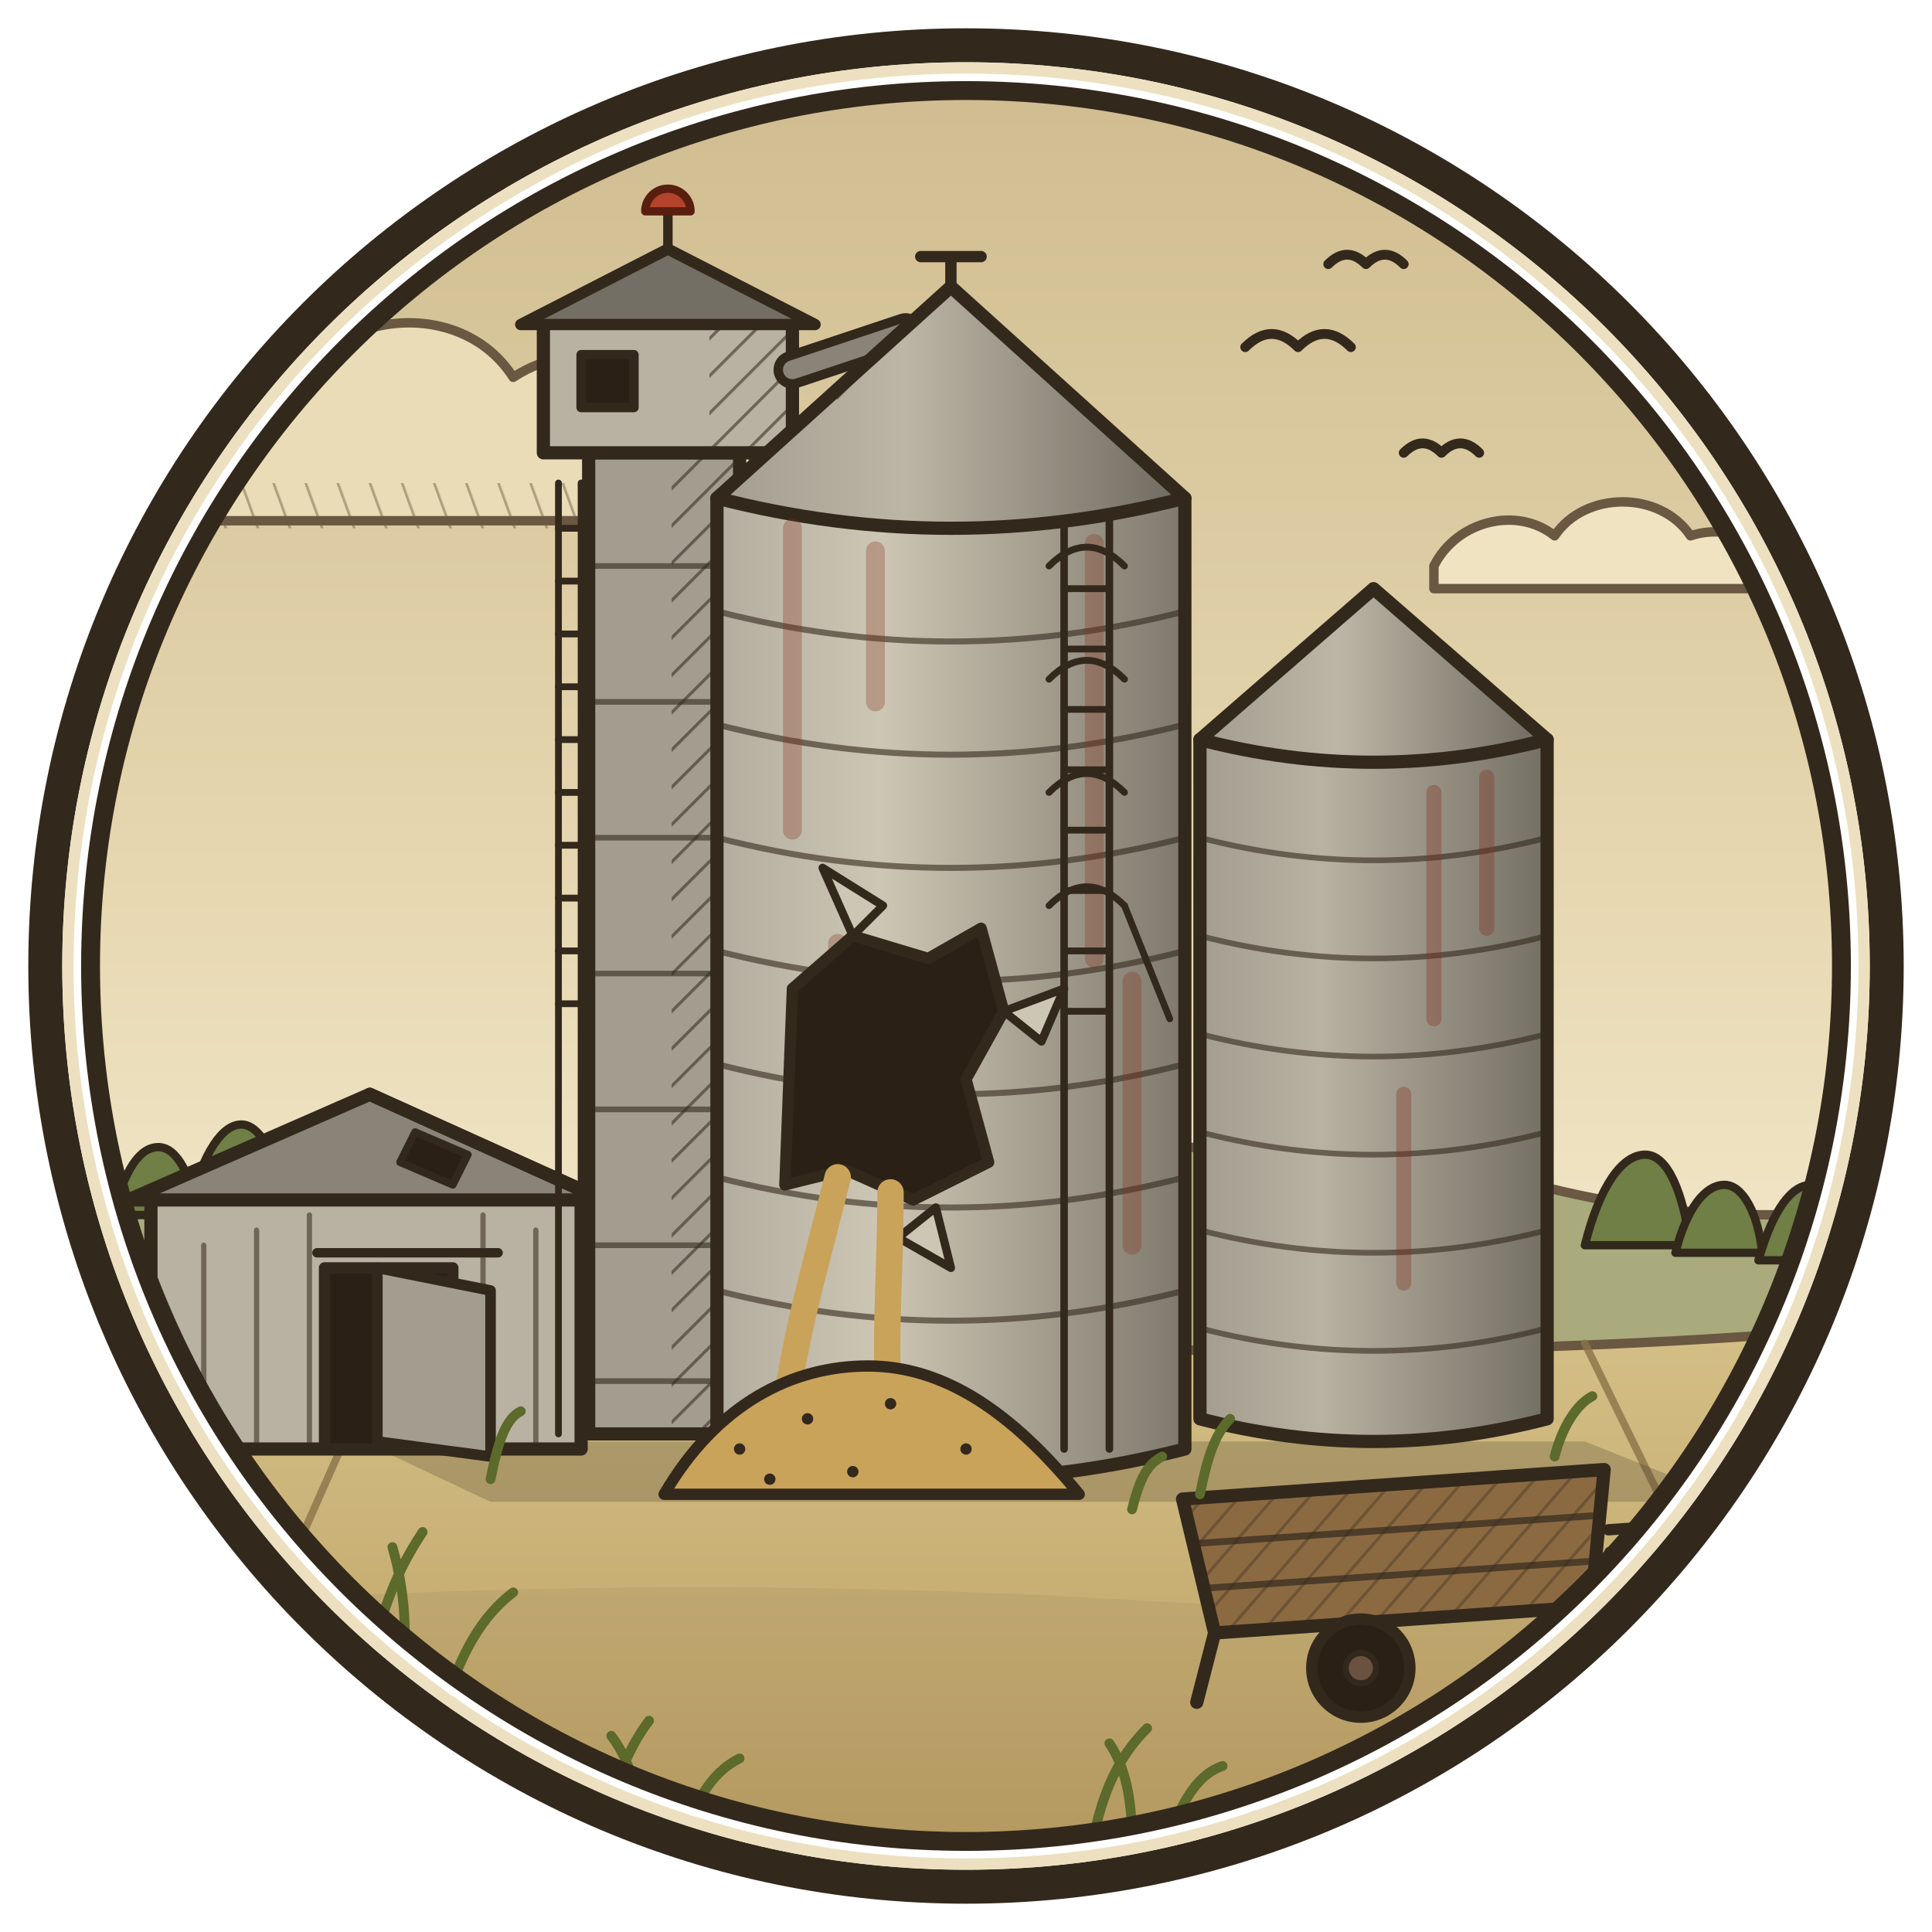
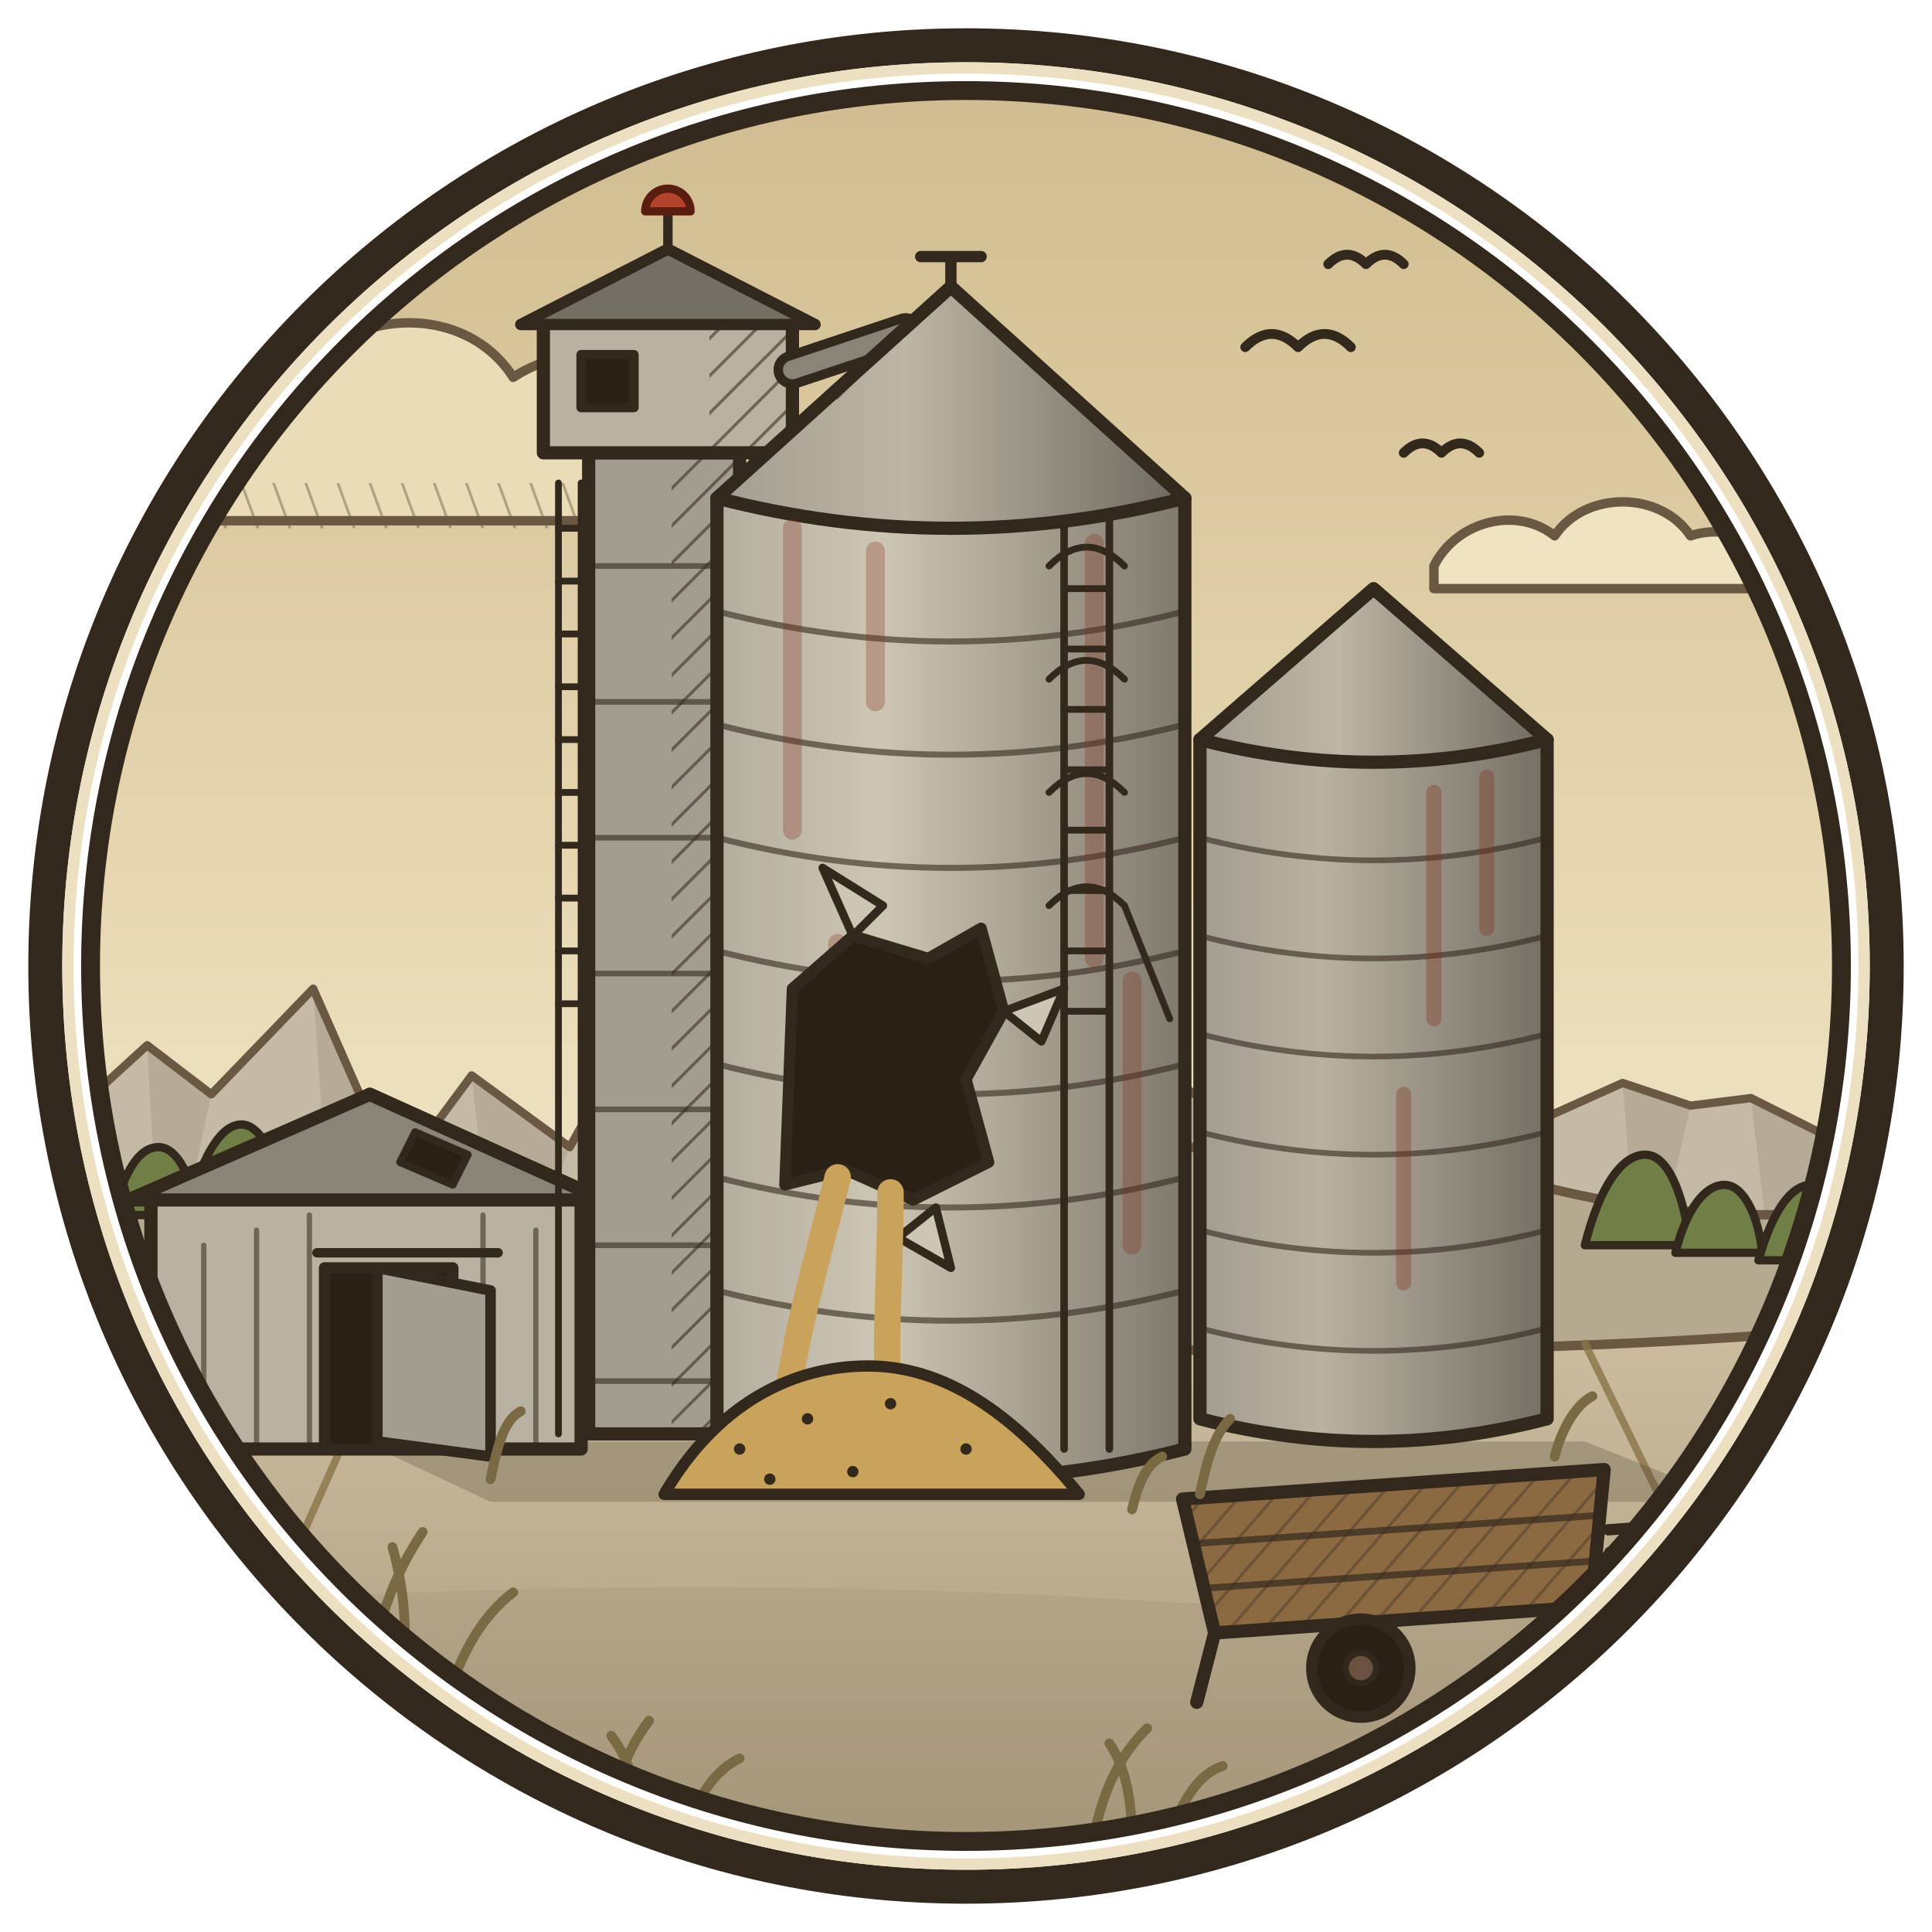
<svg xmlns="http://www.w3.org/2000/svg" viewBox="0 0 512 512">
  <defs>
    <clipPath id="disc">
      <circle cx="256" cy="256" r="232" />
    </clipPath>
    <linearGradient id="sky" x1="0" y1="0" x2="0" y2="1">
      <stop offset="0" stop-color="#cdb98c" />
      <stop offset="0.45" stop-color="#e6d7b0" />
      <stop offset="0.7" stop-color="#f3e9cc" />
    </linearGradient>
    <linearGradient id="field" x1="0" y1="0" x2="0" y2="1">
-       <stop offset="0" stop-color="#d4bf86" />
-       <stop offset="1" stop-color="#b89c5e" />
+       <stop offset="0" stop-color="#cbbd9e" />
+       <stop offset="1" stop-color="#a7977a" />
    </linearGradient>
    <linearGradient id="steel" x1="0" y1="0" x2="1" y2="0">
      <stop offset="0" stop-color="#b3ad9f" />
      <stop offset="0.35" stop-color="#cdc6b4" />
      <stop offset="1" stop-color="#7f796d" />
    </linearGradient>
    <linearGradient id="steel-far" x1="0" y1="0" x2="1" y2="0">
      <stop offset="0" stop-color="#a39d90" />
      <stop offset="0.35" stop-color="#b9b2a2" />
      <stop offset="1" stop-color="#746f64" />
    </linearGradient>
    <linearGradient id="cone" x1="0" y1="0" x2="1" y2="0">
      <stop offset="0" stop-color="#a39d90" />
      <stop offset="0.4" stop-color="#bdb6a6" />
      <stop offset="1" stop-color="#6e695f" />
    </linearGradient>
    <pattern id="hatch" width="7" height="7" patternUnits="userSpaceOnUse" patternTransform="rotate(45)">
      <path d="M0 0v7" stroke="#33281c" stroke-width="1.6" opacity="0.55" />
    </pattern>
    <pattern id="hatch-sky" width="8" height="8" patternUnits="userSpaceOnUse" patternTransform="rotate(-20)">
      <path d="M0 0v8" stroke="#6a5842" stroke-width="1.4" opacity="0.45" />
    </pattern>
  </defs>
  <g clip-path="url(#disc)">
    <rect width="512" height="512" fill="url(#sky)" />
    <g stroke="#6a5842" stroke-width="2.5" stroke-linejoin="round">
      <path d="M24 120c10-22 36-28 52-14 10-24 46-28 60-6 18-12 44-4 48 16 14 0 24 10 22 22H24z" fill="#eadcb6" />
      <path d="M24 128h182v12H24z" fill="url(#hatch-sky)" stroke="none" />
      <path d="M380 150c6-12 22-16 32-8 8-12 28-12 36 0 12-4 24 4 24 14H380z" fill="#efe3c2" />
    </g>
    <path d="M330 92q7-7 14 0q7-7 14 0M372 120q5-5 10 0q5-5 10 0M352 70q5-5 10 0q5-5 10 0" fill="none" stroke="#33281c" stroke-width="2.6" stroke-linecap="round" stroke-linejoin="round" />
-     <path d="M0 330c50-20 100-24 150-14s80 2 120-6 90-10 130 2 80 12 112 6V512H0z" fill="#a9ab7c" />
+     <path d="M-12 262 16 298 39 277 56 290 83 262 105 312 125 285 151 304 166 277 201 302 227 279 244 307 267 264 283 309 304 281 339 306 368 268 401 300 430 287 448 293 464 291 490 304 507 272V350H-12z" fill="#c4baa6" />
+     <path d="M-12 262L16 298L-5 350zM39 277L56 290L43 350zM83 262L105 312L89 350zM125 285L151 304L132 350zM166 277L201 302L175 350zM227 279L244 307L231 350zM267 264L283 309L271 350zM304 281L339 306L313 350zM368 268L401 300L376 350zM430 287L448 293L435 350zM464 291L490 304L471 350z" fill="#6a5842" opacity="0.16" />
+     <path d="M-12 262 16 298 39 277 56 290 83 262 105 312 125 285 151 304 166 277 201 302 227 279 244 307 267 264 283 309 304 281 339 306 368 268 401 300 430 287 448 293 464 291 490 304 507 272" fill="none" stroke="#6a5842" stroke-width="2.2" stroke-linejoin="round" />
+     <path d="M0 330c50-20 100-24 150-14s80 2 120-6 90-10 130 2 80 12 112 6V512H0z" fill="#b5a98f" />
    <path d="M0 330c50-20 100-24 150-14s80 2 120-6 90-10 130 2 80 12 112 6" fill="none" stroke="#6a5842" stroke-width="2.5" />
    <g fill="#6f7f45" stroke="#33281c" stroke-width="2.2" stroke-linejoin="round">
      <path d="M420 330c4-16 10-24 16-24s10 10 12 24z" />
      <path d="M444 332c3-12 8-18 13-18s9 8 10 18z" />
      <path d="M466 334c4-14 9-20 14-20s9 9 10 20z" />
      <path d="M30 322c3-12 7-18 12-18s9 8 10 18z" />
      <path d="M50 320c4-15 9-22 14-22s10 9 11 22z" />
    </g>
    <path d="M0 368c80-14 170-16 256-12s180 2 256-6V512H0z" fill="url(#field)" />
    <path d="M0 368c80-14 170-16 256-12s180 2 256-6" fill="none" stroke="#6a5842" stroke-width="2.5" />
    <g stroke="#8a7348" stroke-width="2" fill="none" stroke-linecap="round" opacity="0.8">
      <path d="M40 366-60 520M100 362 30 520M420 356 500 520M470 354 580 520" />
    </g>
    <path d="M0 430c90-10 200-12 300-6s150 2 212-6V512H0z" fill="#33281c" opacity="0.06" />
    <path d="M96 382H420l40 16H130z" fill="#33281c" opacity="0.22" />
    <g stroke="#33281c" stroke-linejoin="round" stroke-linecap="round">
      <path d="M40 384V316h114v68z" fill="#b9b2a2" stroke-width="3.5" />
      <path d="M34 318 98 290 160 318z" fill="#8a8377" stroke-width="3.5" />
      <path d="M98 290 160 318" stroke-width="3.5" />
      <path d="M54 330V384M68 326V384M82 322V384M128 322V384M142 326V384" stroke-width="1.4" opacity="0.55" />
      <path d="M86 384V336h34v48z" fill="#2a2016" stroke-width="3" />
      <path d="M100 336l30 6v44l-30-4z" fill="#a39d90" stroke-width="2.8" />
      <path d="M84 332h48" stroke-width="2.5" />
      <path d="M110 300l14 6-4 8-14-6z" fill="#2a2016" stroke-width="2" />
    </g>
    <g stroke="#33281c" stroke-linejoin="round" stroke-linecap="round">
      <path d="M318 196V376q46 12 92 0V196z" fill="url(#steel-far)" stroke-width="3.5" />
      <path d="M318 196l46-40 46 40q-46 12-92 0z" fill="url(#cone)" stroke-width="3.5" />
      <path d="M318 222q46 12 92 0M318 248q46 12 92 0M318 274q46 12 92 0M318 300q46 12 92 0M318 326q46 12 92 0M318 352q46 12 92 0" fill="none" stroke-width="1.5" opacity="0.6" />
      <path d="M380 210v60M394 206v40M372 290v50" stroke="#82301c" stroke-width="4" opacity="0.35" />
    </g>
    <g stroke="#33281c" stroke-linejoin="round" stroke-linecap="round">
      <path d="M156 380V120h40V380z" fill="#a39d90" stroke-width="3.5" />
      <path d="M178 120h18V380h-18z" fill="url(#hatch)" stroke="none" />
      <path d="M156 150h40M156 186h40M156 222h40M156 258h40M156 294h40M156 330h40M156 366h40" stroke-width="1.5" opacity="0.6" />
      <path d="M144 120V84h66v36z" fill="#b9b2a2" stroke-width="3.5" />
      <path d="M188 84h22v36h-22z" fill="url(#hatch)" stroke="none" />
      <path d="M138 86 177 66 216 86z" fill="#746f64" stroke-width="3" />
      <path d="M154 94h14v14h-14z" fill="#2a2016" stroke-width="2.5" />
      <path d="M177 66V56" stroke-width="2.5" />
      <path d="M171 56a6 6 0 0 1 12 0z" fill="#b4432b" stroke="#5a1e10" stroke-width="2.2" />
      <path d="M210 98 240 88" stroke-width="10" />
      <path d="M210 98 240 88" stroke="#8a8377" stroke-width="5" />
      <path d="M240 88l6-6M240 88l8 2" stroke-width="2" />
      <path d="M148 380V128M154 380V128" stroke-width="1.8" />
      <path d="M148 140h6M148 154h6M148 168h6M148 182h6M148 196h6M148 210h6M148 224h6M148 238h6M148 252h6M148 266h6" stroke-width="1.8" />
    </g>
    <g stroke="#33281c" stroke-linejoin="round" stroke-linecap="round">
      <path d="M190 132V384q62 16 124 0V132z" fill="url(#steel)" stroke-width="3.5" />
      <path d="M190 132l62-56 62 56q-62 16-124 0z" fill="url(#cone)" stroke-width="3.5" />
      <path d="M252 76v-8M244 68h16" stroke-width="3" />
      <path d="M220 104l32-28 4 4-30 30z" fill="url(#hatch)" stroke="none" />
      <path d="M190 162q62 16 124 0M190 192q62 16 124 0M190 222q62 16 124 0M190 252q62 16 124 0M190 282q62 16 124 0M190 312q62 16 124 0M190 342q62 16 124 0" fill="none" stroke-width="1.6" opacity="0.6" />
      <path d="M210 140v80M232 146v40M290 144v110M300 260v70M222 250v60" stroke="#82301c" stroke-width="5" opacity="0.3" />
      <path d="M282 384V140M294 384V138" stroke-width="2" />
      <path d="M282 156h12M282 172h12M282 188h12M282 204h12M282 220h12M282 236h12M282 252h12M282 268h12" stroke-width="1.8" />
      <path d="M278 150q10-10 20 0M278 180q10-10 20 0M278 210q10-10 20 0M278 240q10-10 20 0" fill="none" stroke-width="1.8" />
      <path d="M298 240l12 30" stroke-width="1.8" />
      <path d="M210 262l16-14 20 6 14-8 6 22-10 18 6 22-20 10-18-8-16 4z" fill="#2a2016" stroke-width="3" />
      <path d="M226 248l-8-18 16 10zM266 268l16-6-6 14zM248 320l4 16-14-8z" fill="#cdc6b4" stroke-width="2.2" />
      <path d="M222 312c-6 24-12 44-14 64M236 316c0 22-2 42 0 60" fill="none" stroke="#c9a35a" stroke-width="7" />
      <path d="M176 396c14-24 34-34 54-34s38 12 56 34z" fill="#c9a35a" stroke-width="3" />
      <path d="M196 384h.01M214 376h.01M236 372h.01M256 384h.01M226 390h.01M204 392h.01" stroke-width="3" />
    </g>
    <g transform="translate(390 432) rotate(-4)" stroke="#33281c" stroke-linejoin="round" stroke-linecap="round">
      <path d="M-74-40h112l-6 36h-100z" fill="#8b6a42" stroke-width="3.5" />
      <path d="M-74-40h112l-6 36h-100z" fill="url(#hatch)" stroke="none" opacity="0.6" />
      <path d="M-72-28h108M-70-16h104" stroke-width="1.8" opacity="0.7" />
      <path d="M-68-4-74 14" stroke-width="3.5" />
      <path d="M38-24h24l-4 6h-20" fill="none" stroke-width="3" />
      <circle cx="-30" cy="8" r="13" fill="#2a2016" stroke-width="3" />
      <circle cx="-30" cy="8" r="4" fill="#6b5240" stroke-width="1.6" />
    </g>
-     <g fill="none" stroke="#5c6a2c" stroke-width="2.6" stroke-linecap="round">
+     <g fill="none" stroke="#7a6a44" stroke-width="2.6" stroke-linecap="round">
      <path d="M96 450c4-20 8-32 16-44M106 454c2-18 2-30-2-44M118 452c4-14 10-24 18-30" />
      <path d="M160 490c2-16 6-26 12-34M170 492c0-14-2-24-8-32M180 490c4-12 8-20 16-24" />
      <path d="M290 486c3-14 8-22 14-28M300 488c0-12-2-20-6-26M310 486c4-10 8-16 14-18" />
      <path d="M318 396c2-10 4-16 8-20M412 386c2-8 6-14 10-16M130 392c2-10 4-16 8-18M300 400c2-8 4-12 8-14" />
    </g>
  </g>
  <circle cx="256" cy="256" r="232" fill="none" stroke="#33281c" stroke-width="5" />
  <circle cx="256" cy="256" r="244" fill="none" stroke="#33281c" stroke-width="9" />
  <circle cx="256" cy="256" r="238" fill="none" stroke="#ece0c0" stroke-width="3" />
</svg>
